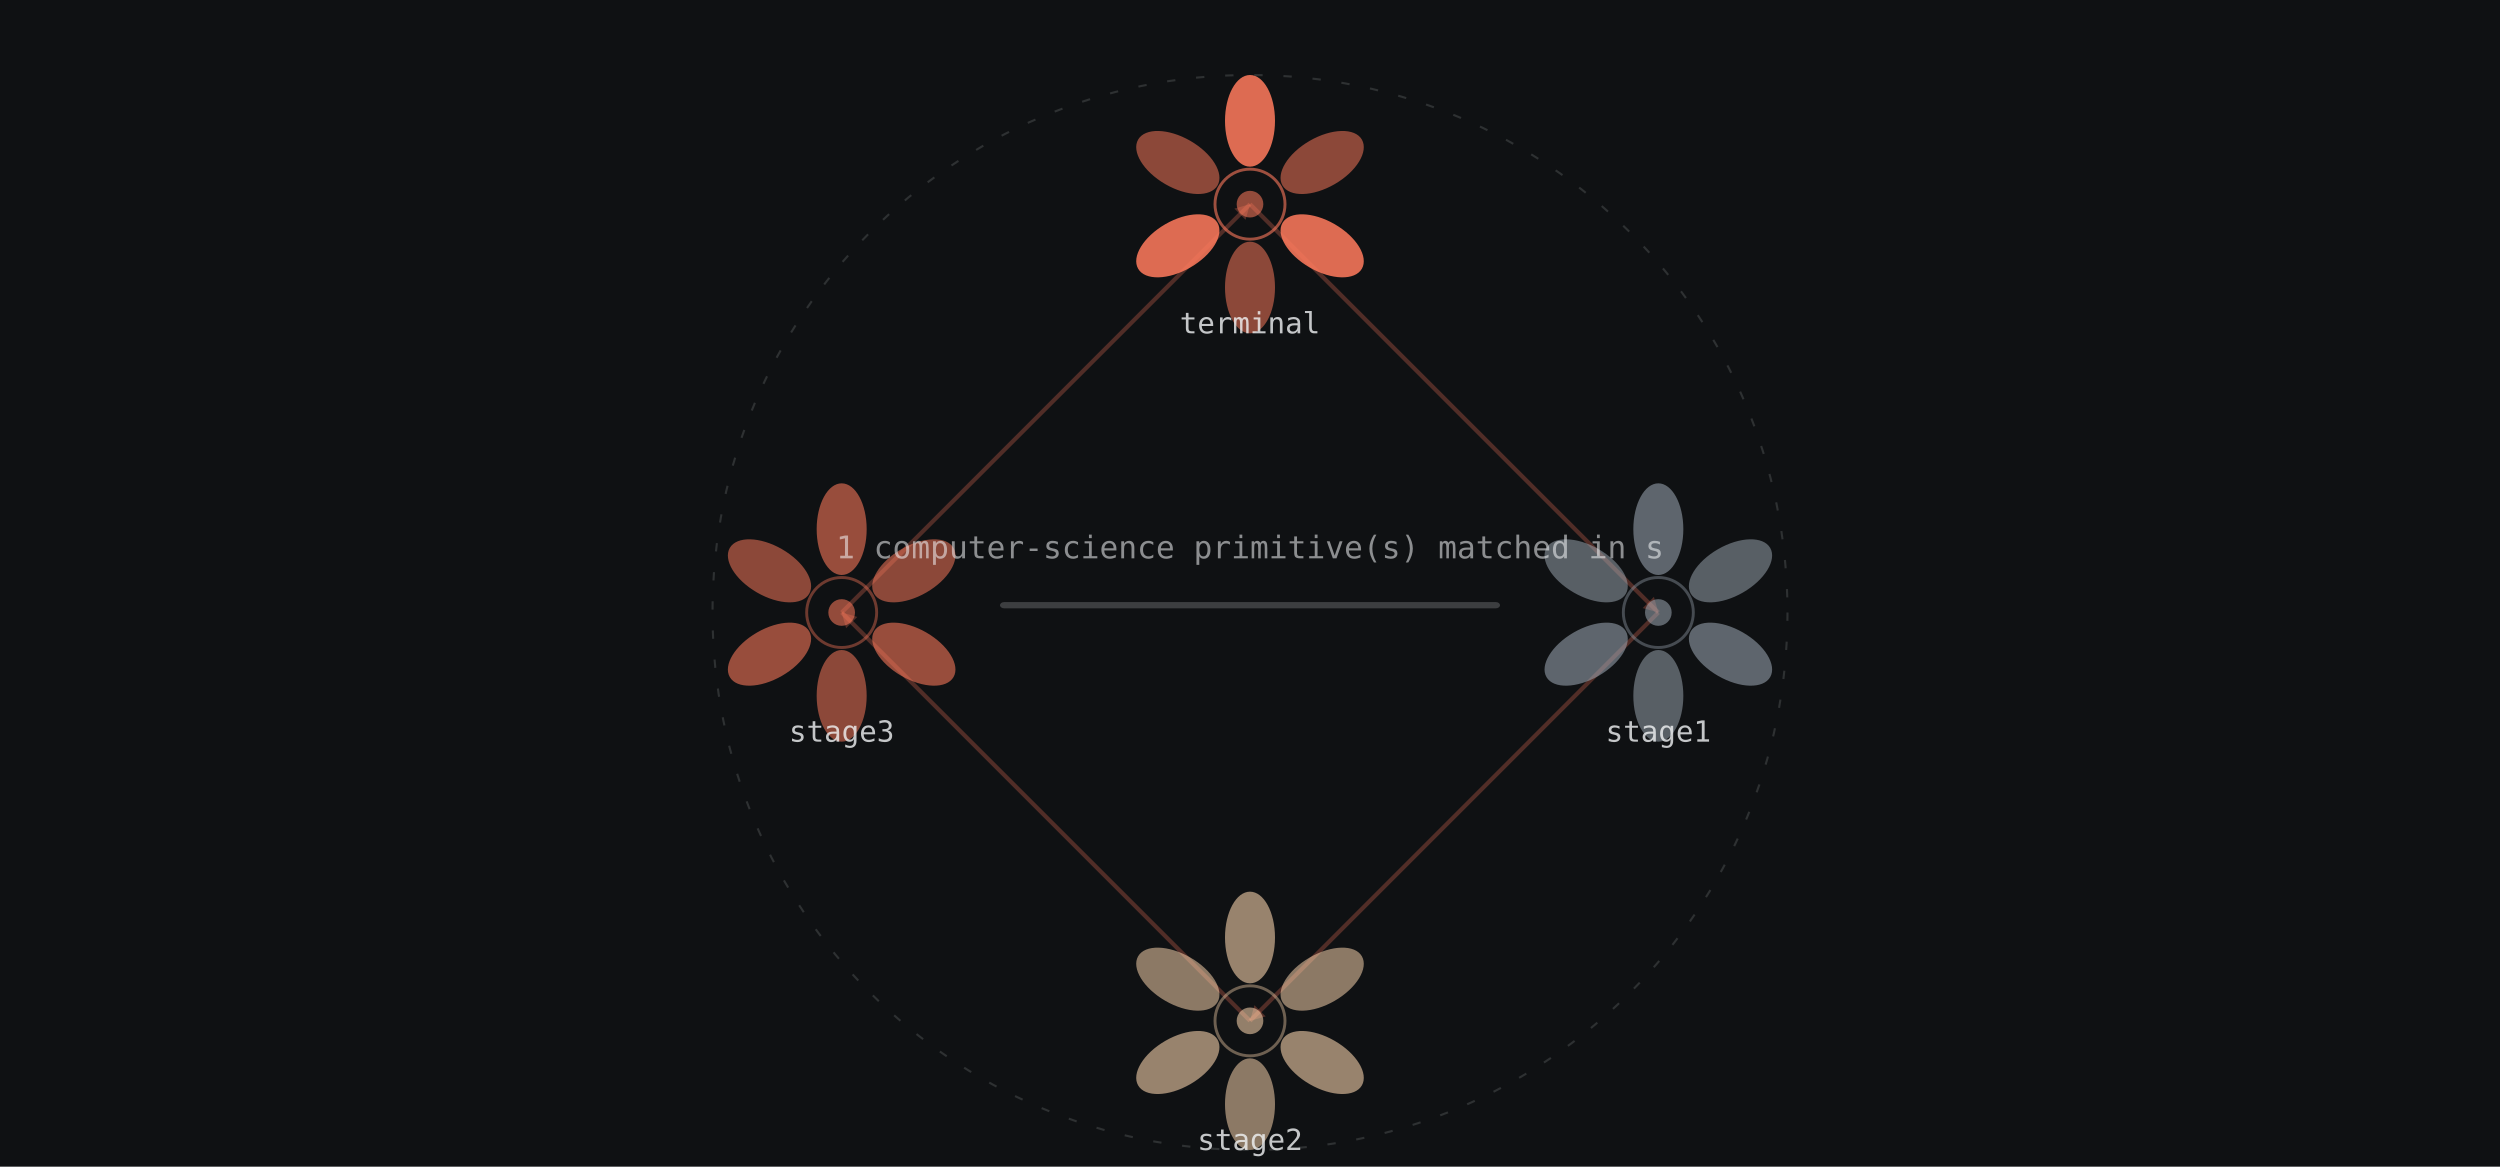
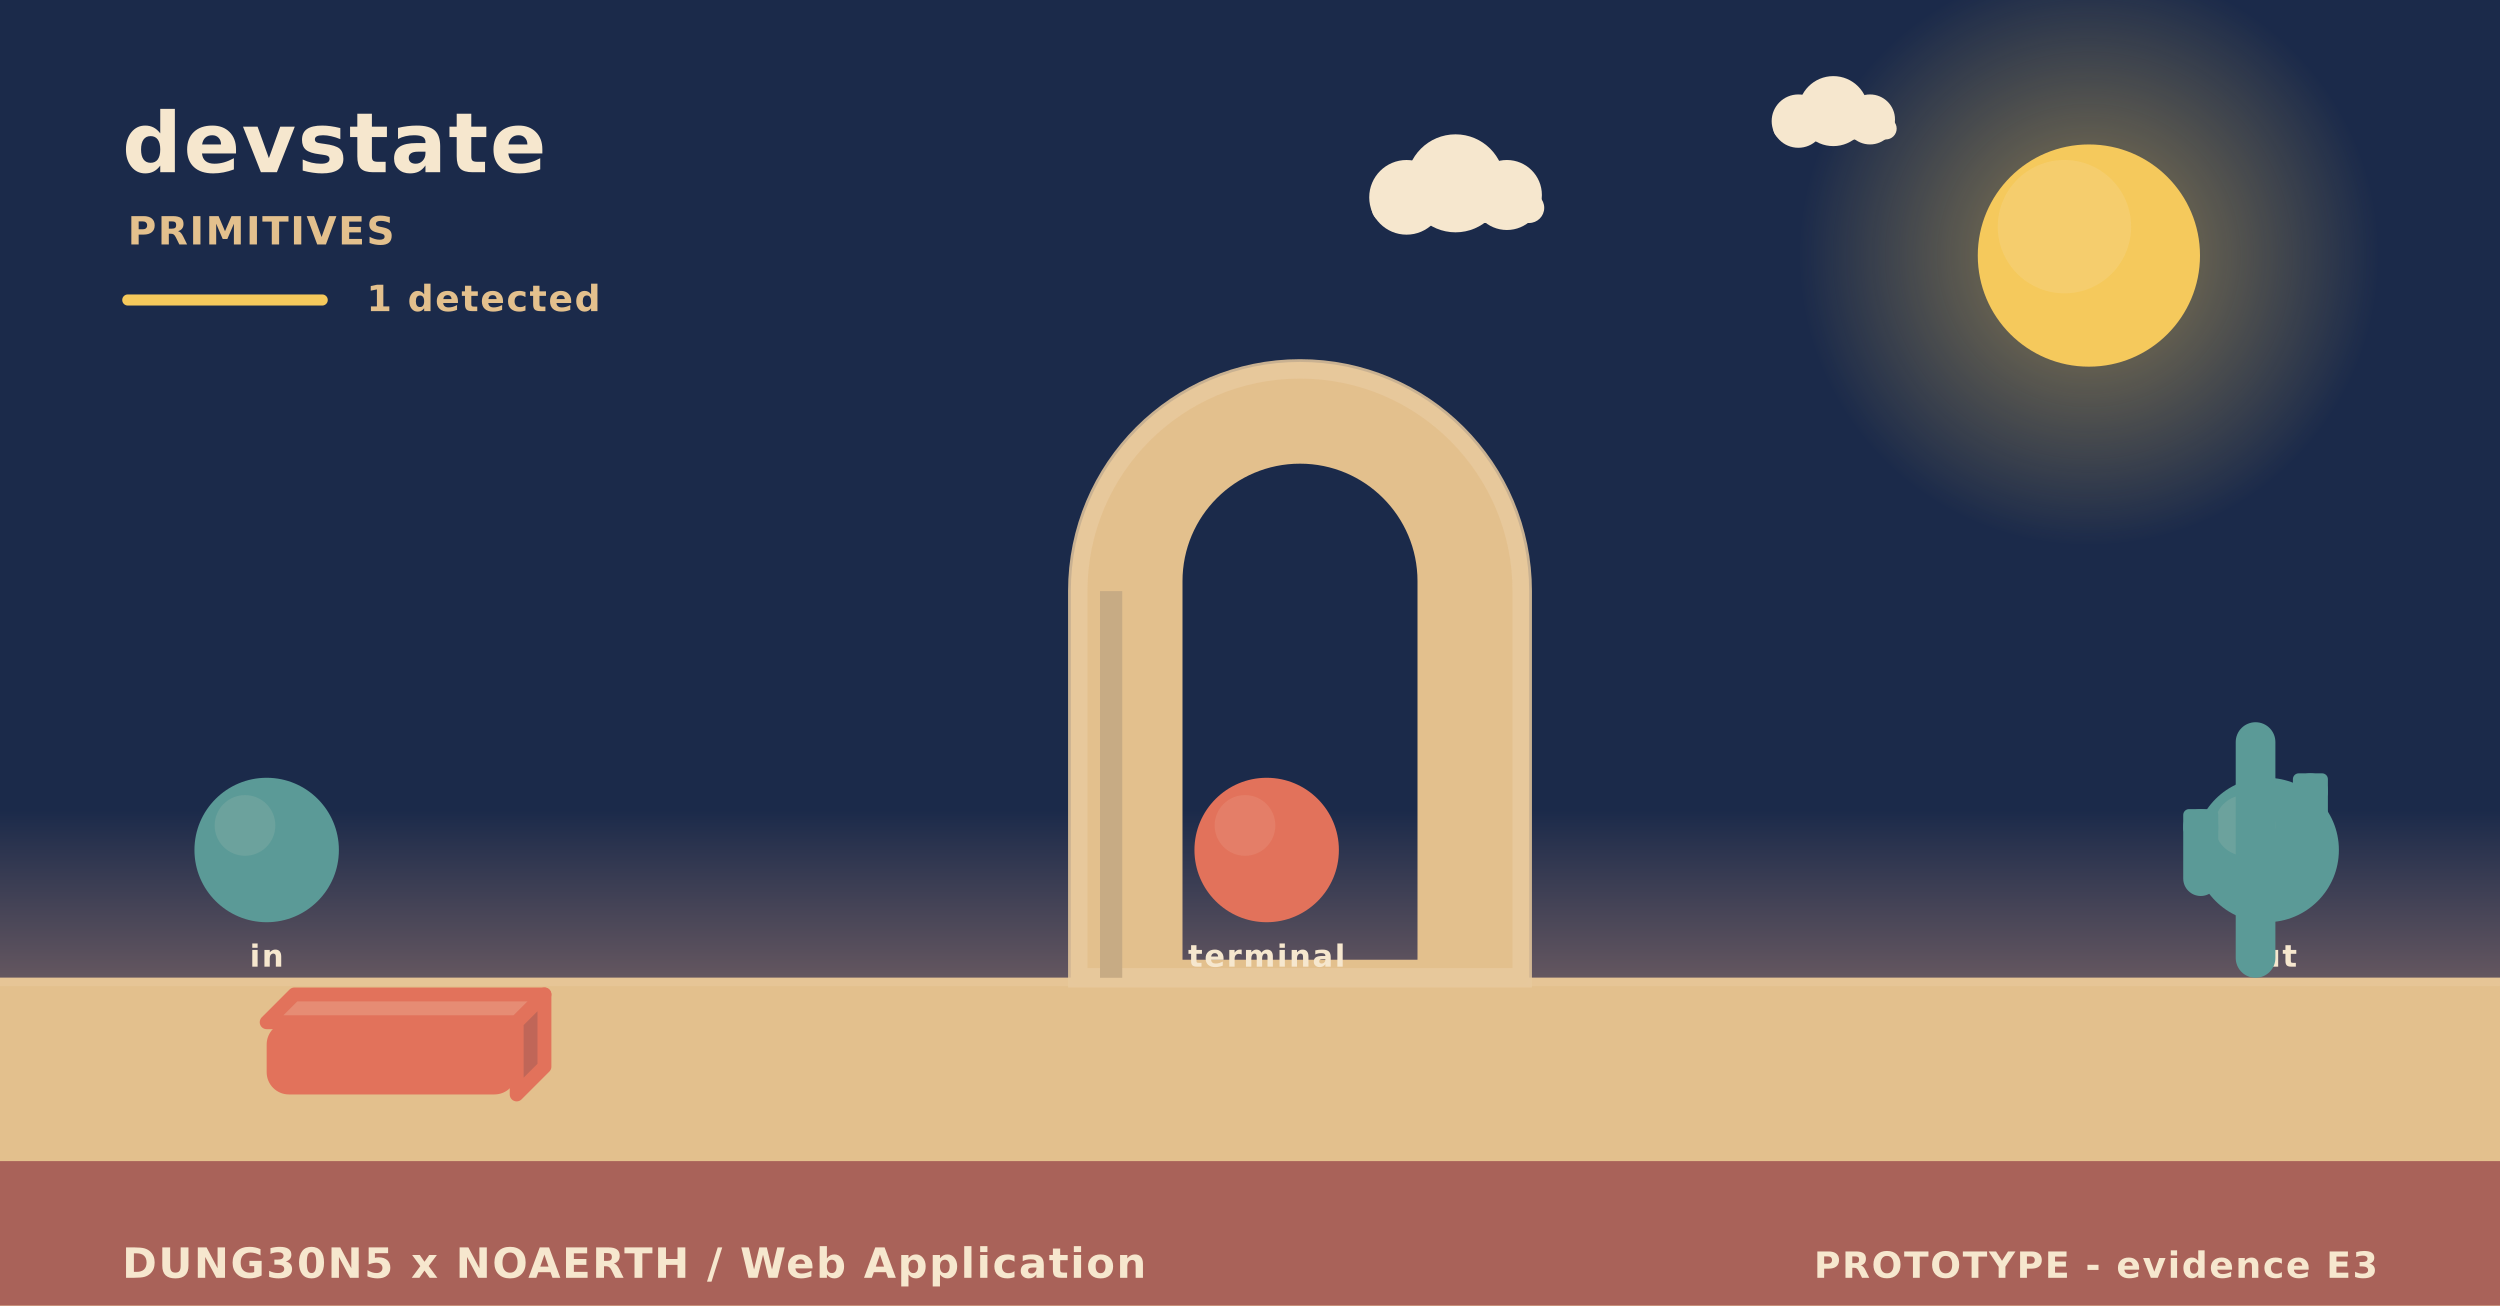
- <svg xmlns="http://www.w3.org/2000/svg" viewBox="0 0 1200 560" width="1200" height="560" role="img" aria-label="devstate state machine">
-   <rect width="1200" height="560" fill="#0f1113" />
-   <defs>
-     <linearGradient id="gs" x1="0" y1="0" x2="1" y2="1">
-       <stop offset="0%" stop-color="#ff7a5c" />
-       <stop offset="100%" stop-color="#9aa5b1" />
-     </linearGradient>
-   </defs>
-   <circle cx="600.00" cy="294.00" r="258.00" fill="none" stroke="rgba(241,243,245,0.140)" stroke-width="1.00" opacity="1.00" stroke-dasharray="4 10" />
-   <line x1="600.00" y1="98.00" x2="796.00" y2="294.00" stroke="rgba(255,122,92,0.500)" stroke-width="2.00" opacity="0.55" />
-   <polygon points="796.00,294.00 793.88,286.50 788.50,291.88" fill="rgba(255,122,92,0.500)" opacity="0.55" />
-   <line x1="796.00" y1="294.00" x2="600.00" y2="490.00" stroke="rgba(255,122,92,0.500)" stroke-width="2.00" opacity="0.55" />
-   <polygon points="600.00,490.00 607.50,487.88 602.12,482.50" fill="rgba(255,122,92,0.500)" opacity="0.55" />
-   <line x1="600.00" y1="490.00" x2="404.00" y2="294.00" stroke="rgba(255,122,92,0.500)" stroke-width="2.00" opacity="0.55" />
-   <polygon points="404.00,294.00 406.12,301.50 411.50,296.12" fill="rgba(255,122,92,0.500)" opacity="0.55" />
-   <line x1="404.00" y1="294.00" x2="600.00" y2="98.00" stroke="rgba(255,122,92,0.500)" stroke-width="2.00" opacity="0.55" />
-   <polygon points="600.00,98.00 592.50,100.12 597.88,105.50" fill="rgba(255,122,92,0.500)" opacity="0.55" />
-   <ellipse cx="600.00" cy="58.00" rx="12.00" ry="22.00" fill="rgba(255,122,92,0.900)" opacity="0.95" transform="rotate(0.0 600.00 58.00)" />
-   <ellipse cx="634.64" cy="78.00" rx="12.00" ry="22.00" fill="rgba(255,122,92,0.550)" opacity="0.95" transform="rotate(60.0 634.64 78.00)" />
-   <ellipse cx="634.64" cy="118.00" rx="12.00" ry="22.00" fill="rgba(255,122,92,0.900)" opacity="0.95" transform="rotate(120.0 634.64 118.00)" />
-   <ellipse cx="600.00" cy="138.00" rx="12.00" ry="22.00" fill="rgba(255,122,92,0.550)" opacity="0.95" transform="rotate(180.0 600.00 138.00)" />
-   <ellipse cx="565.36" cy="118.00" rx="12.00" ry="22.00" fill="rgba(255,122,92,0.900)" opacity="0.95" transform="rotate(240.0 565.36 118.00)" />
-   <ellipse cx="565.36" cy="78.00" rx="12.00" ry="22.00" fill="rgba(255,122,92,0.550)" opacity="0.95" transform="rotate(300.0 565.36 78.00)" />
-   <circle cx="600.00" cy="98.00" r="16.80" fill="none" stroke="rgba(255,122,92,0.900)" stroke-width="1.40" opacity="0.66" />
-   <circle cx="600.00" cy="98.00" r="6.40" fill="rgba(255,122,92,0.550)" opacity="1.00" />
-   <text x="600" y="160" font-family="ui-monospace,Menlo,monospace" font-size="14" fill="rgba(241,243,245,0.800)" text-anchor="middle">terminal</text>
-   <ellipse cx="796.00" cy="254.00" rx="12.00" ry="22.00" fill="rgba(154,165,177,0.600)" opacity="0.95" transform="rotate(0.0 796.00 254.00)" />
-   <ellipse cx="830.64" cy="274.00" rx="12.00" ry="22.00" fill="rgba(154,165,177,0.550)" opacity="0.95" transform="rotate(60.0 830.64 274.00)" />
-   <ellipse cx="830.64" cy="314.00" rx="12.00" ry="22.00" fill="rgba(154,165,177,0.600)" opacity="0.95" transform="rotate(120.0 830.64 314.00)" />
-   <ellipse cx="796.00" cy="334.00" rx="12.00" ry="22.00" fill="rgba(154,165,177,0.550)" opacity="0.95" transform="rotate(180.0 796.00 334.00)" />
-   <ellipse cx="761.36" cy="314.00" rx="12.00" ry="22.00" fill="rgba(154,165,177,0.600)" opacity="0.95" transform="rotate(240.0 761.36 314.00)" />
-   <ellipse cx="761.36" cy="274.00" rx="12.00" ry="22.00" fill="rgba(154,165,177,0.550)" opacity="0.95" transform="rotate(300.0 761.36 274.00)" />
-   <circle cx="796.00" cy="294.00" r="16.80" fill="none" stroke="rgba(154,165,177,0.600)" stroke-width="1.40" opacity="0.66" />
-   <circle cx="796.00" cy="294.00" r="6.40" fill="rgba(154,165,177,0.550)" opacity="1.00" />
-   <text x="796" y="356" font-family="ui-monospace,Menlo,monospace" font-size="14" fill="rgba(241,243,245,0.800)" text-anchor="middle">stage1</text>
-   <ellipse cx="600.00" cy="450.00" rx="12.00" ry="22.00" fill="rgba(255,216,177,0.600)" opacity="0.95" transform="rotate(0.0 600.00 450.00)" />
-   <ellipse cx="634.64" cy="470.00" rx="12.00" ry="22.00" fill="rgba(255,216,177,0.550)" opacity="0.95" transform="rotate(60.0 634.64 470.00)" />
-   <ellipse cx="634.64" cy="510.00" rx="12.00" ry="22.00" fill="rgba(255,216,177,0.600)" opacity="0.95" transform="rotate(120.0 634.64 510.00)" />
-   <ellipse cx="600.00" cy="530.00" rx="12.00" ry="22.00" fill="rgba(255,216,177,0.550)" opacity="0.95" transform="rotate(180.0 600.00 530.00)" />
-   <ellipse cx="565.36" cy="510.00" rx="12.00" ry="22.00" fill="rgba(255,216,177,0.600)" opacity="0.95" transform="rotate(240.0 565.36 510.00)" />
-   <ellipse cx="565.36" cy="470.00" rx="12.00" ry="22.00" fill="rgba(255,216,177,0.550)" opacity="0.95" transform="rotate(300.0 565.36 470.00)" />
-   <circle cx="600.00" cy="490.00" r="16.80" fill="none" stroke="rgba(255,216,177,0.600)" stroke-width="1.40" opacity="0.66" />
-   <circle cx="600.00" cy="490.00" r="6.40" fill="rgba(255,216,177,0.550)" opacity="1.00" />
-   <text x="600" y="552" font-family="ui-monospace,Menlo,monospace" font-size="14" fill="rgba(241,243,245,0.800)" text-anchor="middle">stage2</text>
-   <ellipse cx="404.00" cy="254.00" rx="12.00" ry="22.00" fill="rgba(255,122,92,0.600)" opacity="0.95" transform="rotate(0.0 404.00 254.00)" />
-   <ellipse cx="438.64" cy="274.00" rx="12.00" ry="22.00" fill="rgba(255,122,92,0.550)" opacity="0.95" transform="rotate(60.0 438.64 274.00)" />
-   <ellipse cx="438.64" cy="314.00" rx="12.00" ry="22.00" fill="rgba(255,122,92,0.600)" opacity="0.95" transform="rotate(120.0 438.64 314.00)" />
-   <ellipse cx="404.00" cy="334.00" rx="12.00" ry="22.00" fill="rgba(255,122,92,0.550)" opacity="0.95" transform="rotate(180.0 404.00 334.00)" />
-   <ellipse cx="369.36" cy="314.00" rx="12.00" ry="22.00" fill="rgba(255,122,92,0.600)" opacity="0.95" transform="rotate(240.0 369.36 314.00)" />
-   <ellipse cx="369.36" cy="274.00" rx="12.00" ry="22.00" fill="rgba(255,122,92,0.550)" opacity="0.95" transform="rotate(300.0 369.36 274.00)" />
-   <circle cx="404.00" cy="294.00" r="16.80" fill="none" stroke="rgba(255,122,92,0.600)" stroke-width="1.40" opacity="0.66" />
-   <circle cx="404.00" cy="294.00" r="6.40" fill="rgba(255,122,92,0.550)" opacity="1.00" />
-   <text x="404" y="356" font-family="ui-monospace,Menlo,monospace" font-size="14" fill="rgba(241,243,245,0.800)" text-anchor="middle">stage3</text>
-   <rect x="480.00" y="289.00" width="240.00" height="3.00" rx="2.00" fill="rgba(241,243,245,0.200)" opacity="1.00" />
-   <text x="600" y="268" font-family="ui-monospace,Menlo,monospace" font-size="15" fill="rgba(241,243,245,0.550)" text-anchor="middle">1 computer-science primitive(s) matched in s</text>
+ <svg xmlns="http://www.w3.org/2000/svg" width="900" height="470" viewBox="0 0 900 470" role="img" aria-label="devstate - how it behaves">
+   <linearGradient id="skys" x1="0" y1="0" x2="0" y2="1">
+     <stop offset="0" stop-color="#1b2a4a" />
+     <stop offset="0.62" stop-color="#1b2a4a" />
+     <stop offset="1" stop-color="#f3ad8a" />
+   </linearGradient>
+   <rect width="900" height="470" fill="url(#skys)" />
+   <radialGradient id="suns">
+     <stop offset="0.35" stop-color="#f5c95c" stop-opacity="0.34" />
+     <stop offset="1" stop-color="#f5c95c" stop-opacity="0" />
+   </radialGradient>
+   <circle cx="752" cy="92" r="104" fill="url(#suns)" />
+   <circle cx="752" cy="92" r="40" fill="#f5c95c" />
+   <circle cx="743.2" cy="81.6" r="24" fill="#f5d27e" opacity="0.5" />
+   <g>
+     <circle cx="524" cy="66" r="17.64" fill="#f6e7ce" />
+     <circle cx="506.36" cy="71.04" r="13.44" fill="#f6e7ce" />
+     <circle cx="542.48" cy="70.2" r="12.6" fill="#f6e7ce" />
+     <rect x="493.76" y="69.36" width="62.16" height="10.92" rx="5.46" fill="#f6e7ce" />
+   </g>
+   <g>
+     <circle cx="660" cy="40" r="12.6" fill="#f6e7ce" />
+     <circle cx="647.4" cy="43.6" r="9.6" fill="#f6e7ce" />
+     <circle cx="673.2" cy="43" r="9" fill="#f6e7ce" />
+     <rect x="638.4" y="42.4" width="44.4" height="7.8" rx="3.9" fill="#f6e7ce" />
+   </g>
+   <rect x="0" y="352" width="900" height="118" fill="#e3c08d" />
+   <rect x="0" y="352" width="900" height="3" fill="#e6c596" />
+   <text x="44" y="62" font-family="Verdana,DejaVu Sans,sans-serif" font-size="30" font-weight="700" letter-spacing="0.6" fill="#f6e7ce" text-anchor="start">devstate</text>
+   <text x="46" y="88" font-family="Verdana,DejaVu Sans,sans-serif" font-size="14" font-weight="700" letter-spacing="0.6" fill="#e3c08d" text-anchor="start">PRIMITIVES</text>
+   <rect x="44" y="106" width="74" height="4" rx="2" fill="#f5c95c" />
+   <text x="132" y="112" font-family="Verdana,DejaVu Sans,sans-serif" font-size="13" font-weight="700" letter-spacing="0.6" fill="#e3c08d" text-anchor="start">1 detected</text>
+   <path d="M388,352 L388,212.8 A80,80 0 0 1 548,212.8 L548,352 Z M423.2,348 L423.2,209.22 A44.8,44.8 0 0 1 512.8,209.22 L512.8,348 Z" fill="#e3c08d" fill-rule="evenodd" stroke="#e3c08d" stroke-width="5" stroke-linejoin="round" />
+   <path d="M388,352 L388,212.8 A80,80 0 0 1 548,212.8 L548,352 Z" fill="none" stroke="#e8c99d" stroke-width="7" stroke-linecap="round" opacity="0.85" />
+   <rect x="396" y="212.8" width="8" height="139.2" fill="#c7ab84" />
+   <circle cx="96" cy="306" r="26" fill="#5b9a97" />
+   <circle cx="88.2" cy="297.16" r="10.92" fill="#7aa9a2" opacity="0.55" />
+   <text x="96" y="348" font-family="Verdana,DejaVu Sans,sans-serif" font-size="11" font-weight="700" letter-spacing="0.6" fill="#f6e7ce" text-anchor="middle">in</text>
+   <circle cx="456" cy="306" r="26" fill="#e2725b" />
+   <circle cx="448.2" cy="297.16" r="10.92" fill="#e68972" opacity="0.55" />
+   <text x="456" y="348" font-family="Verdana,DejaVu Sans,sans-serif" font-size="11" font-weight="700" letter-spacing="0.6" fill="#f6e7ce" text-anchor="middle">terminal</text>
+   <circle cx="816" cy="306" r="26" fill="#5b9a97" />
+   <circle cx="808.2" cy="297.16" r="10.92" fill="#7aa9a2" opacity="0.55" />
+   <text x="816" y="348" font-family="Verdana,DejaVu Sans,sans-serif" font-size="11" font-weight="700" letter-spacing="0.6" fill="#f6e7ce" text-anchor="middle">out</text>
+   <path d="M96,368 L186,368 L196,358 L106,358 Z" fill="#e68c74" stroke="#e2725b" stroke-width="5" stroke-linejoin="round" />
+   <path d="M186,368 L196,358 L196,384 L186,394 Z" fill="#c06658" stroke="#e2725b" stroke-width="5" stroke-linejoin="round" />
+   <rect x="96" y="368" width="90" height="26" rx="8" fill="#e2725b" />
+   <rect x="804.86" y="260" width="14.28" height="92" rx="7.14" fill="#5b9a97" />
+   <rect x="785.96" y="291.28" width="12.6" height="31.28" rx="6.3" fill="#5b9a97" />
+   <rect x="785.96" y="291.28" width="12.6" height="9.2" rx="2.1" fill="#5b9a97" />
+   <rect x="825.44" y="278.4" width="12.6" height="31.28" rx="6.3" fill="#5b9a97" />
+   <rect x="825.44" y="278.4" width="12.6" height="9.2" rx="2.1" fill="#5b9a97" />
+   <rect x="0" y="418" width="900" height="52" rx="0" fill="#a65c56" opacity="0.94" />
+   <text x="44" y="460" font-family="Verdana,DejaVu Sans,sans-serif" font-size="15" font-weight="700" letter-spacing="0.6" fill="#f6e7ce" text-anchor="start">DUNG30N5 x NOAERTH  /  Web Application</text>
+   <text x="856" y="460" font-family="Verdana,DejaVu Sans,sans-serif" font-size="13" font-weight="700" letter-spacing="0.6" fill="#f6e7ce" text-anchor="end">PROTOTYPE  -  evidence E3</text>
</svg>
